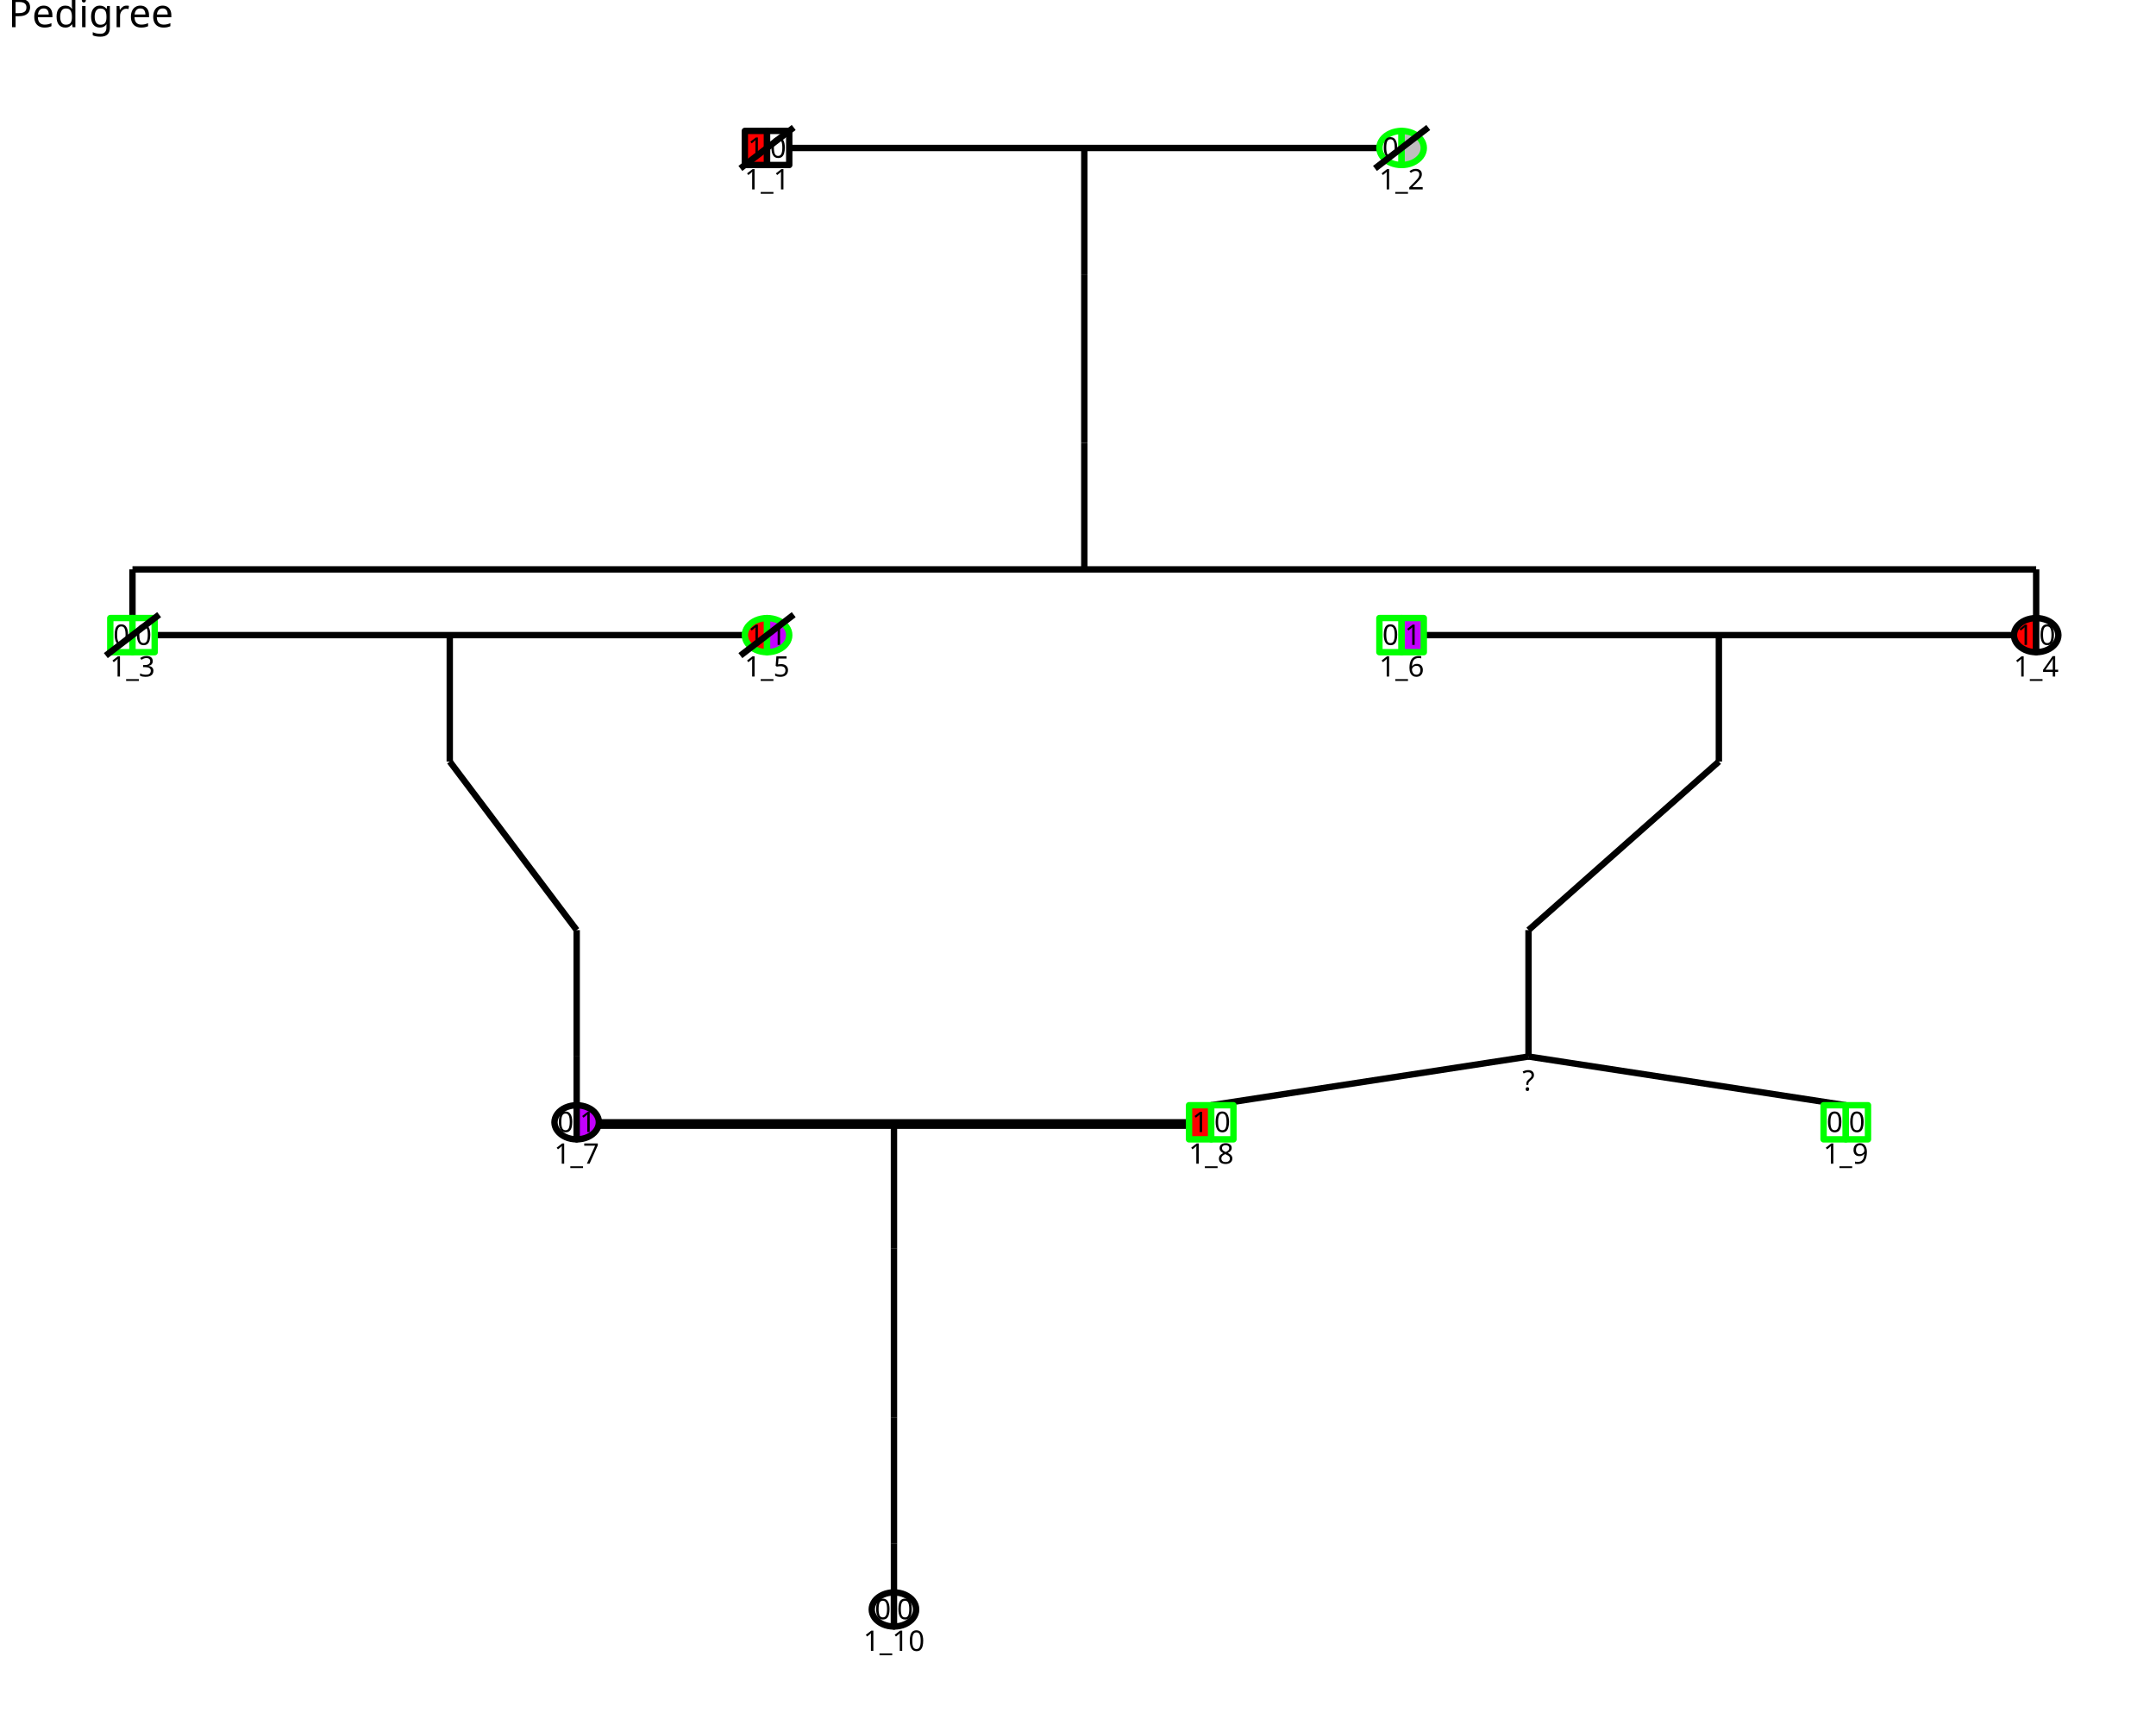
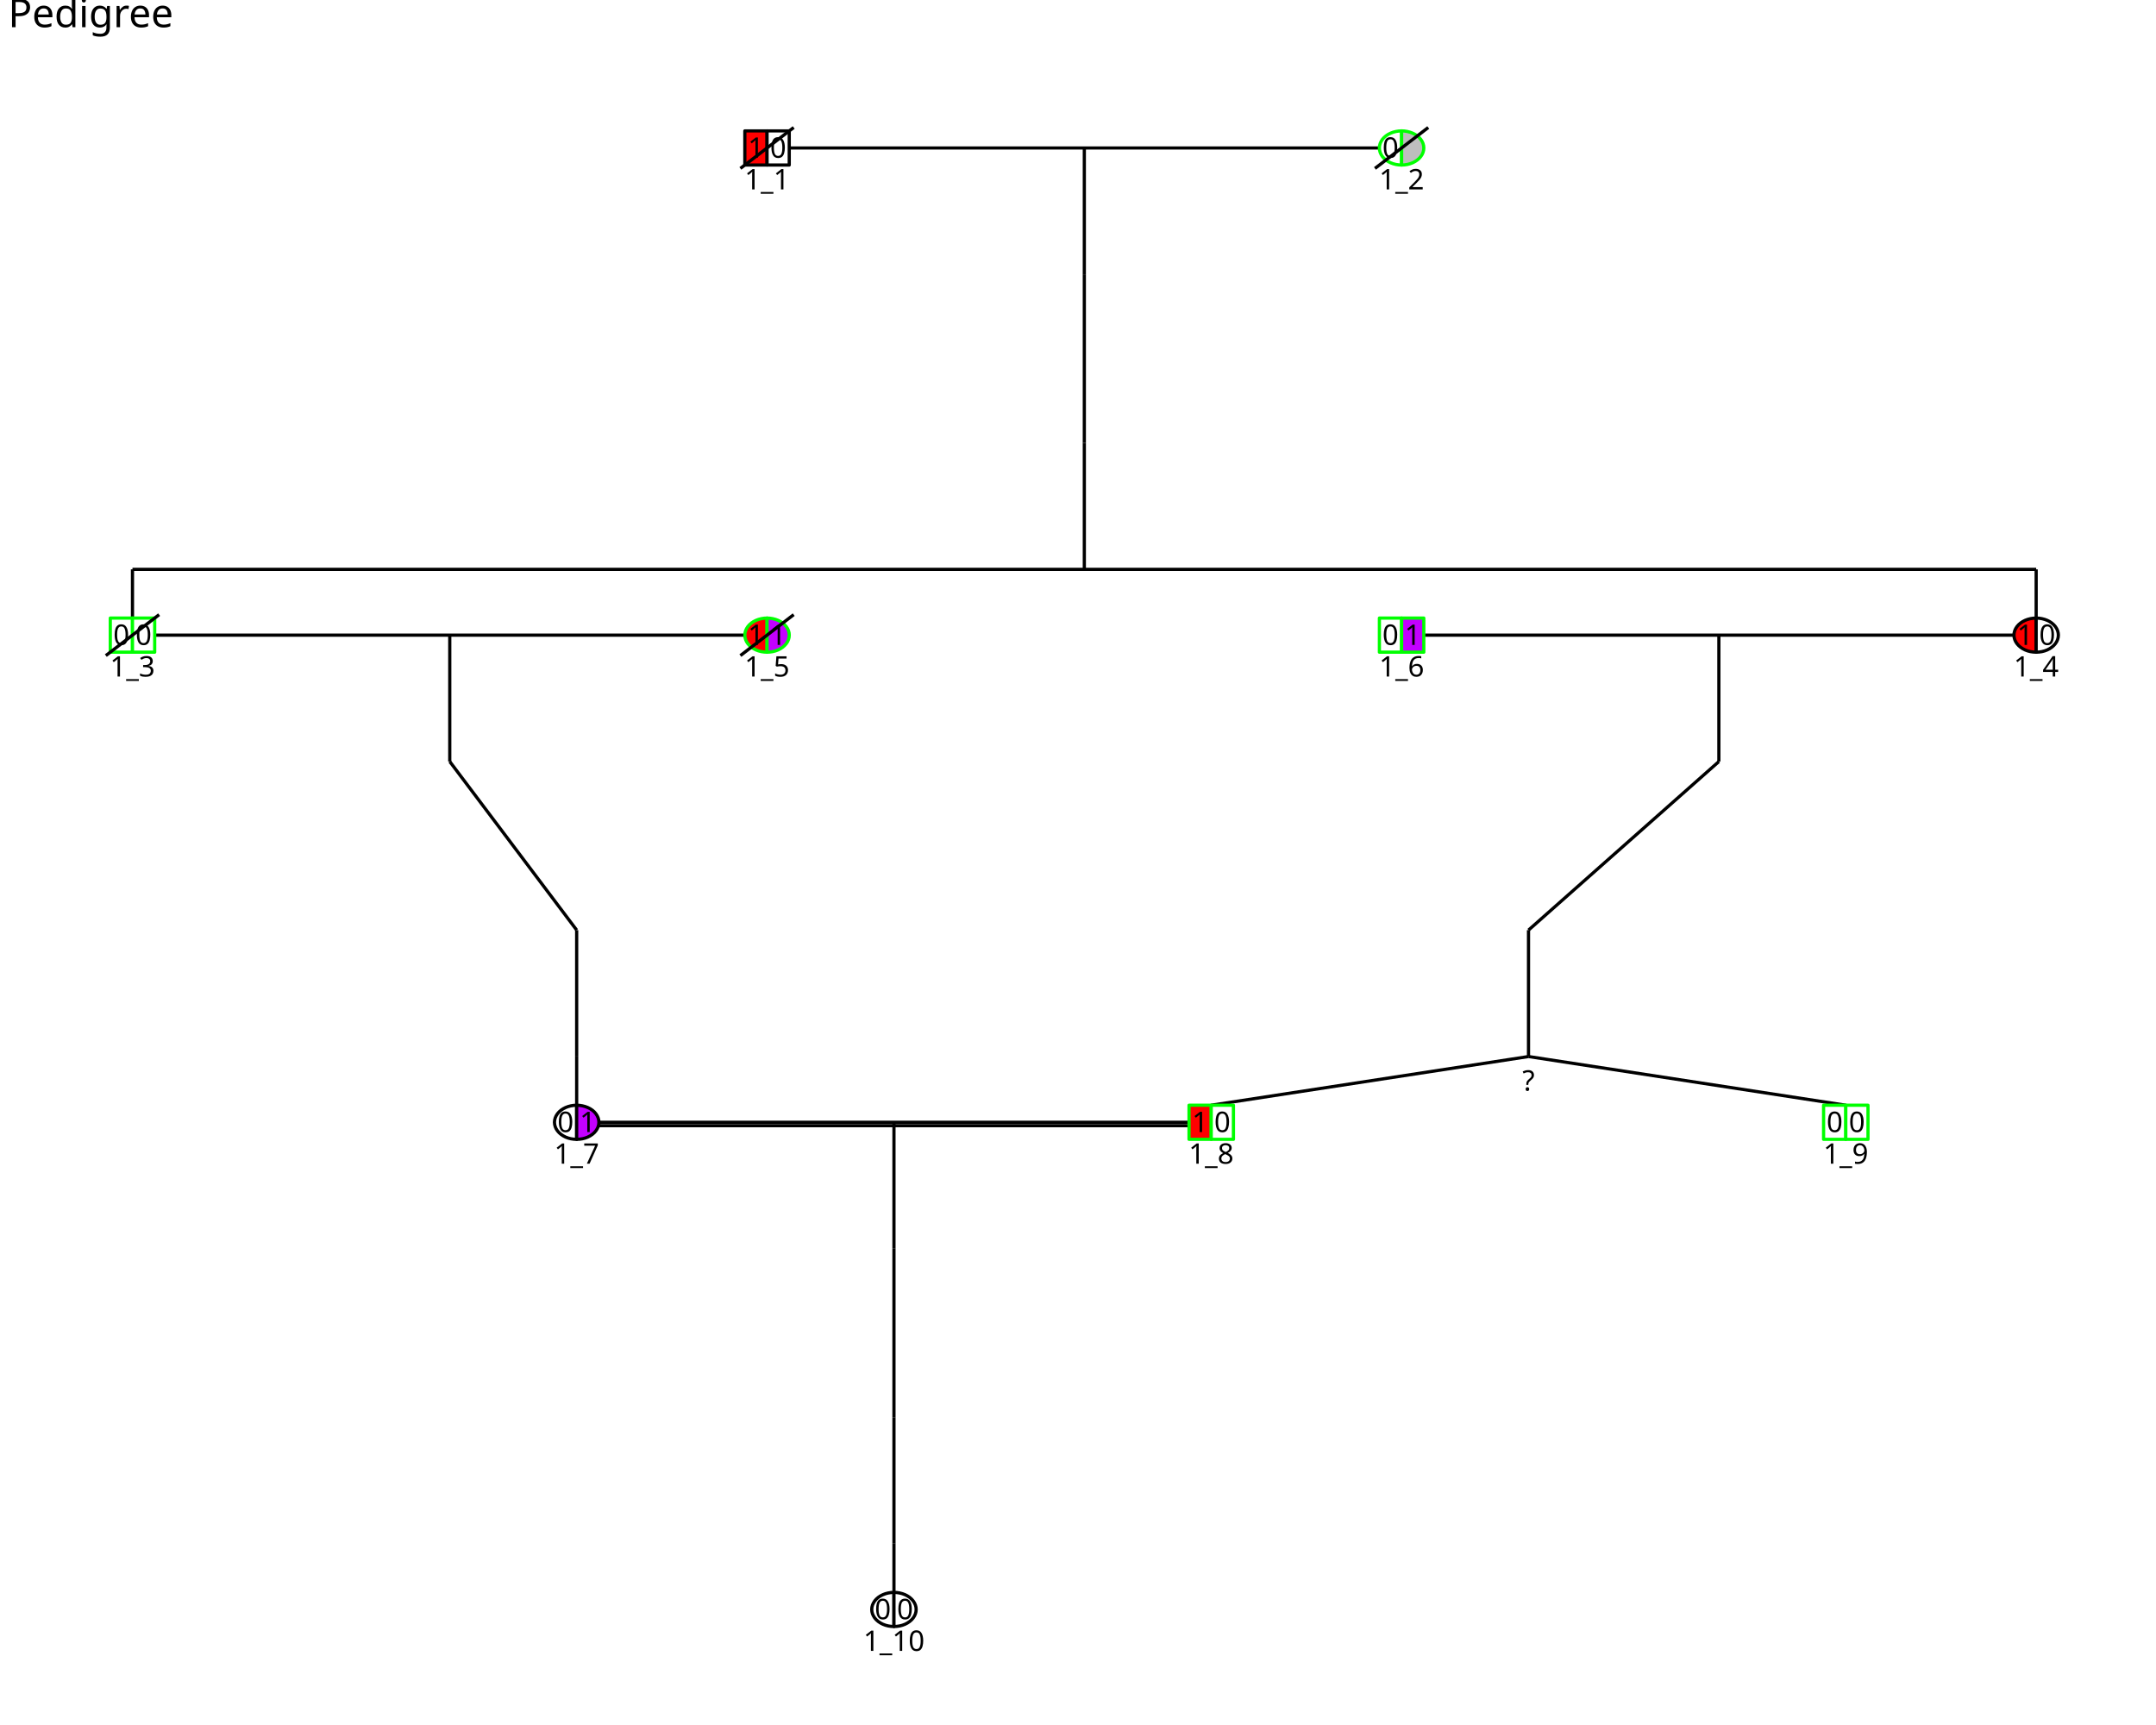
<svg xmlns="http://www.w3.org/2000/svg" class="svglite" data-engine-version="2.0" width="720.00pt" height="576.00pt" viewBox="0 0 720.00 576.00">
  <defs>
    <style type="text/css">
    .svglite line, .svglite polyline, .svglite polygon, .svglite path, .svglite rect, .svglite circle {
      fill: none;
      stroke: #000000;
      stroke-linecap: round;
      stroke-linejoin: round;
      stroke-miterlimit: 10.00;
    }
  </style>
  </defs>
  <rect width="100%" height="100%" style="stroke: none; fill: #FFFFFF;" />
  <defs>
    <clipPath id="cpMC4wMHw3MjAuMDB8MC4wMHw1NzYuMDA=">
      <rect x="0.00" y="0.00" width="720.00" height="576.00" />
    </clipPath>
  </defs>
  <g clip-path="url(#cpMC4wMHw3MjAuMDB8MC4wMHw1NzYuMDA=)">
    <rect x="0.00" y="0.00" width="720.00" height="576.00" style="stroke-width: 1.07; stroke: #FFFFFF; fill: #FFFFFF;" />
  </g>
  <defs>
    <clipPath id="cpMi43NHw3MjAuMDB8MTcuMzB8NTczLjI2">
      <rect x="2.74" y="17.30" width="717.26" height="555.96" />
    </clipPath>
  </defs>
  <g clip-path="url(#cpMi43NHw3MjAuMDB8MTcuMzB8NTczLjI2)">
    <rect x="2.74" y="17.30" width="717.26" height="555.96" style="stroke-width: 1.07; stroke: none;" />
-     <line x1="263.57" y1="49.41" x2="460.65" y2="49.41" style="stroke-width: 2.13; stroke-linecap: butt;" />
-     <line x1="51.66" y1="212.08" x2="248.74" y2="212.08" style="stroke-width: 2.13; stroke-linecap: butt;" />
-     <line x1="200.00" y1="374.75" x2="397.08" y2="374.75" style="stroke-width: 2.13; stroke-linecap: butt;" />
-     <line x1="475.48" y1="212.08" x2="672.56" y2="212.08" style="stroke-width: 2.13; stroke-linecap: butt;" />
-     <line x1="200.00" y1="375.88" x2="397.08" y2="375.88" style="stroke-width: 2.13; stroke-linecap: butt;" />
-     <line x1="44.24" y1="206.38" x2="44.24" y2="190.12" style="stroke-width: 2.13; stroke-linecap: butt;" />
-     <line x1="679.98" y1="206.38" x2="679.98" y2="190.12" style="stroke-width: 2.13; stroke-linecap: butt;" />
-     <line x1="44.24" y1="190.12" x2="679.98" y2="190.12" style="stroke-width: 2.13; stroke-linecap: butt;" />
-     <line x1="362.11" y1="190.12" x2="362.11" y2="147.90" style="stroke-width: 2.13; stroke-linecap: butt;" />
-     <line x1="362.11" y1="147.90" x2="362.11" y2="91.62" style="stroke-width: 2.13; stroke-linecap: butt;" />
-     <line x1="362.11" y1="91.62" x2="362.11" y2="49.41" style="stroke-width: 2.13; stroke-linecap: butt;" />
-     <line x1="192.58" y1="369.05" x2="192.58" y2="352.79" style="stroke-width: 2.13; stroke-linecap: butt;" />
-     <line x1="192.58" y1="352.79" x2="192.58" y2="352.79" style="stroke-width: 2.13; stroke-linecap: butt;" />
-     <line x1="192.58" y1="352.79" x2="192.58" y2="310.57" style="stroke-width: 2.13; stroke-linecap: butt;" />
-     <line x1="192.58" y1="310.57" x2="150.20" y2="254.29" style="stroke-width: 2.13; stroke-linecap: butt;" />
-     <line x1="150.20" y1="254.29" x2="150.20" y2="212.08" style="stroke-width: 2.13; stroke-linecap: butt;" />
-     <line x1="404.49" y1="369.05" x2="510.45" y2="352.79" style="stroke-width: 2.13; stroke-linecap: butt;" />
-     <line x1="616.41" y1="369.05" x2="510.45" y2="352.79" style="stroke-width: 2.13; stroke-linecap: butt;" />
-     <line x1="510.45" y1="352.79" x2="510.45" y2="352.79" style="stroke-width: 2.13; stroke-linecap: butt;" />
-     <line x1="510.45" y1="352.79" x2="510.45" y2="310.57" style="stroke-width: 2.13; stroke-linecap: butt;" />
-     <line x1="510.45" y1="310.57" x2="574.02" y2="254.29" style="stroke-width: 2.13; stroke-linecap: butt;" />
-     <line x1="574.02" y1="254.29" x2="574.02" y2="212.08" style="stroke-width: 2.13; stroke-linecap: butt;" />
-     <line x1="298.54" y1="531.72" x2="298.54" y2="515.46" style="stroke-width: 2.13; stroke-linecap: butt;" />
-     <line x1="298.54" y1="515.46" x2="298.54" y2="515.46" style="stroke-width: 2.13; stroke-linecap: butt;" />
-     <line x1="298.54" y1="515.46" x2="298.54" y2="473.24" style="stroke-width: 2.13; stroke-linecap: butt;" />
-     <line x1="298.54" y1="473.24" x2="298.54" y2="416.96" style="stroke-width: 2.13; stroke-linecap: butt;" />
-     <line x1="298.54" y1="416.96" x2="298.54" y2="374.75" style="stroke-width: 2.13; stroke-linecap: butt;" />
-     <polygon points="256.16,49.41 256.16,43.71 248.74,43.71 248.74,55.10 256.16,55.10 " style="stroke-width: 2.13; stroke-linecap: butt; fill: #FF0000;" />
-     <polygon points="44.24,212.08 44.24,206.38 36.83,206.38 36.83,217.77 44.24,217.77 " style="stroke-width: 2.13; stroke: #00FF00; stroke-linecap: butt; fill: #FFFFFF;" />
-     <polygon points="192.58,374.75 192.58,369.05 191.61,369.10 190.66,369.25 189.74,369.49 188.87,369.82 188.07,370.23 187.34,370.72 186.70,371.28 186.16,371.90 185.73,372.57 185.42,373.27 185.23,374.00 185.16,374.75 185.23,375.49 185.42,376.22 185.73,376.93 186.16,377.59 186.70,378.21 187.34,378.77 188.07,379.26 188.87,379.68 189.74,380.01 190.66,380.25 191.61,380.39 192.58,380.44 " style="stroke-width: 2.13; stroke-linecap: butt; fill: #FFFFFF;" />
-     <polygon points="298.54,537.42 298.54,531.72 297.57,531.77 296.62,531.92 295.70,532.16 294.83,532.49 294.02,532.90 293.29,533.39 292.65,533.95 292.11,534.57 291.69,535.24 291.37,535.94 291.18,536.67 291.12,537.42 291.18,538.16 291.37,538.89 291.69,539.59 292.11,540.26 292.65,540.88 293.29,541.44 294.02,541.93 294.83,542.35 295.70,542.68 296.62,542.92 297.57,543.06 298.54,543.11 " style="stroke-width: 2.13; stroke-linecap: butt; fill: #FFFFFF;" />
-     <polygon points="468.07,49.41 468.07,43.71 467.10,43.76 466.15,43.91 465.23,44.15 464.36,44.48 463.55,44.89 462.82,45.38 462.18,45.94 461.64,46.56 461.22,47.23 460.90,47.93 460.71,48.66 460.65,49.41 460.71,50.15 460.90,50.88 461.22,51.59 461.64,52.25 462.18,52.87 462.82,53.43 463.55,53.92 464.36,54.34 465.23,54.67 466.15,54.91 467.10,55.05 468.07,55.10 " style="stroke-width: 2.13; stroke: #00FF00; stroke-linecap: butt; fill: #FFFFFF;" />
-     <polygon points="256.16,212.08 256.16,206.38 255.19,206.43 254.24,206.58 253.32,206.82 252.45,207.15 251.64,207.56 250.91,208.05 250.27,208.61 249.73,209.23 249.30,209.90 248.99,210.60 248.80,211.33 248.74,212.08 248.80,212.82 248.99,213.55 249.30,214.26 249.73,214.92 250.27,215.54 250.91,216.10 251.64,216.59 252.45,217.01 253.32,217.34 254.24,217.58 255.19,217.72 256.16,217.77 " style="stroke-width: 2.13; stroke: #00FF00; stroke-linecap: butt; fill: #FF0000;" />
-     <polygon points="404.49,374.75 404.49,369.05 397.08,369.05 397.08,380.44 404.49,380.44 " style="stroke-width: 2.13; stroke: #00FF00; stroke-linecap: butt; fill: #FF0000;" />
-     <polygon points="468.07,212.08 468.07,206.38 460.65,206.38 460.65,217.77 468.07,217.77 " style="stroke-width: 2.13; stroke: #00FF00; stroke-linecap: butt; fill: #FFFFFF;" />
-     <polygon points="616.41,374.75 616.41,369.05 608.99,369.05 608.99,380.44 616.41,380.44 " style="stroke-width: 2.13; stroke: #00FF00; stroke-linecap: butt; fill: #FFFFFF;" />
-     <polygon points="679.98,212.08 679.98,206.38 679.01,206.43 678.06,206.58 677.14,206.82 676.27,207.15 675.47,207.56 674.74,208.05 674.10,208.61 673.56,209.23 673.13,209.90 672.82,210.60 672.63,211.33 672.56,212.08 672.63,212.82 672.82,213.55 673.13,214.26 673.56,214.92 674.10,215.54 674.74,216.10 675.47,216.59 676.27,217.01 677.14,217.34 678.06,217.58 679.01,217.72 679.98,217.77 " style="stroke-width: 2.13; stroke-linecap: butt; fill: #FF0000;" />
-     <polygon points="256.16,49.41 256.16,55.10 263.57,55.10 263.57,43.71 256.16,43.71 " style="stroke-width: 2.13; stroke-linecap: butt; fill: #FFFFFF;" />
-     <polygon points="44.24,212.08 44.24,217.77 51.66,217.77 51.66,206.38 44.24,206.38 " style="stroke-width: 2.13; stroke: #00FF00; stroke-linecap: butt; fill: #FFFFFF;" />
-     <polygon points="192.58,374.75 192.58,380.44 193.55,380.39 194.50,380.25 195.42,380.01 196.29,379.68 197.10,379.26 197.83,378.77 198.47,378.21 199.00,377.59 199.43,376.93 199.75,376.22 199.94,375.49 200.00,374.75 199.94,374.00 199.75,373.27 199.43,372.57 199.00,371.90 198.47,371.28 197.83,370.72 197.10,370.23 196.29,369.82 195.42,369.49 194.50,369.25 193.55,369.10 192.58,369.05 " style="stroke-width: 2.13; stroke-linecap: butt; fill: #C300FF;" />
-     <polygon points="298.54,537.42 298.54,543.11 299.51,543.06 300.46,542.92 301.38,542.68 302.25,542.35 303.05,541.93 303.78,541.44 304.42,540.88 304.96,540.26 305.39,539.59 305.70,538.89 305.89,538.16 305.95,537.42 305.89,536.67 305.70,535.94 305.39,535.24 304.96,534.57 304.42,533.95 303.78,533.39 303.05,532.90 302.25,532.49 301.38,532.16 300.46,531.92 299.51,531.77 298.54,531.72 " style="stroke-width: 2.13; stroke-linecap: butt; fill: #FFFFFF;" />
-     <polygon points="468.07,49.41 468.07,55.10 469.04,55.05 469.99,54.91 470.91,54.67 471.78,54.34 472.58,53.92 473.31,53.43 473.95,52.87 474.49,52.25 474.92,51.59 475.23,50.88 475.42,50.15 475.48,49.41 475.42,48.66 475.23,47.93 474.92,47.23 474.49,46.56 473.95,45.94 473.31,45.38 472.58,44.89 471.78,44.48 470.91,44.15 469.99,43.91 469.04,43.76 468.07,43.71 " style="stroke-width: 2.13; stroke: #00FF00; stroke-linecap: butt; fill: #BEBEBE;" />
-     <polygon points="256.16,212.08 256.16,217.77 257.12,217.72 258.07,217.58 258.99,217.34 259.86,217.01 260.67,216.59 261.40,216.10 262.04,215.54 262.58,214.92 263.01,214.26 263.32,213.55 263.51,212.82 263.57,212.08 263.51,211.33 263.32,210.60 263.01,209.90 262.58,209.23 262.04,208.61 261.40,208.05 260.67,207.56 259.86,207.15 258.99,206.82 258.07,206.58 257.12,206.43 256.16,206.38 " style="stroke-width: 2.13; stroke: #00FF00; stroke-linecap: butt; fill: #C300FF;" />
-     <polygon points="404.49,374.75 404.49,380.44 411.91,380.44 411.91,369.05 404.49,369.05 " style="stroke-width: 2.13; stroke: #00FF00; stroke-linecap: butt; fill: #FFFFFF;" />
-     <polygon points="468.07,212.08 468.07,217.77 475.48,217.77 475.48,206.38 468.07,206.38 " style="stroke-width: 2.13; stroke: #00FF00; stroke-linecap: butt; fill: #C300FF;" />
-     <polygon points="616.41,374.75 616.41,380.44 623.82,380.44 623.82,369.05 616.41,369.05 " style="stroke-width: 2.13; stroke: #00FF00; stroke-linecap: butt; fill: #FFFFFF;" />
-     <polygon points="679.98,212.08 679.98,217.77 680.95,217.72 681.90,217.58 682.82,217.34 683.69,217.01 684.50,216.59 685.22,216.10 685.86,215.54 686.40,214.92 686.83,214.26 687.14,213.55 687.33,212.82 687.40,212.08 687.33,211.33 687.14,210.60 686.83,209.90 686.40,209.23 685.86,208.61 685.22,208.05 684.50,207.56 683.69,207.15 682.82,206.82 681.90,206.58 680.95,206.43 679.98,206.38 " style="stroke-width: 2.13; stroke-linecap: butt; fill: #FFFFFF;" />
-     <line x1="247.25" y1="56.24" x2="265.06" y2="42.57" style="stroke-width: 2.13; stroke-linecap: butt;" />
-     <line x1="35.34" y1="218.91" x2="53.14" y2="205.24" style="stroke-width: 2.13; stroke-linecap: butt;" />
-     <line x1="459.17" y1="56.24" x2="476.97" y2="42.57" style="stroke-width: 2.13; stroke-linecap: butt;" />
-     <line x1="247.25" y1="218.91" x2="265.06" y2="205.24" style="stroke-width: 2.13; stroke-linecap: butt;" />
+     <line x1="263.57" y1="49.41" x2="460.65" y2="49.41" style="stroke-width: 1.07; stroke-linecap: butt;" />
+     <line x1="51.66" y1="212.08" x2="248.74" y2="212.08" style="stroke-width: 1.07; stroke-linecap: butt;" />
+     <line x1="200.00" y1="374.75" x2="397.08" y2="374.75" style="stroke-width: 1.07; stroke-linecap: butt;" />
+     <line x1="475.48" y1="212.08" x2="672.56" y2="212.08" style="stroke-width: 1.07; stroke-linecap: butt;" />
+     <line x1="200.00" y1="375.88" x2="397.08" y2="375.88" style="stroke-width: 1.07; stroke-linecap: butt;" />
+     <line x1="44.24" y1="206.38" x2="44.24" y2="190.12" style="stroke-width: 1.07; stroke-linecap: butt;" />
+     <line x1="679.98" y1="206.38" x2="679.98" y2="190.12" style="stroke-width: 1.07; stroke-linecap: butt;" />
+     <line x1="44.24" y1="190.12" x2="679.98" y2="190.12" style="stroke-width: 1.07; stroke-linecap: butt;" />
+     <line x1="362.11" y1="190.12" x2="362.11" y2="147.90" style="stroke-width: 1.07; stroke-linecap: butt;" />
+     <line x1="362.11" y1="147.90" x2="362.11" y2="91.62" style="stroke-width: 1.07; stroke-linecap: butt;" />
+     <line x1="362.11" y1="91.62" x2="362.11" y2="49.41" style="stroke-width: 1.07; stroke-linecap: butt;" />
+     <line x1="192.58" y1="369.05" x2="192.58" y2="352.79" style="stroke-width: 1.07; stroke-linecap: butt;" />
+     <line x1="192.58" y1="352.79" x2="192.58" y2="352.79" style="stroke-width: 1.07; stroke-linecap: butt;" />
+     <line x1="192.58" y1="352.79" x2="192.58" y2="310.57" style="stroke-width: 1.07; stroke-linecap: butt;" />
+     <line x1="192.58" y1="310.57" x2="150.20" y2="254.29" style="stroke-width: 1.07; stroke-linecap: butt;" />
+     <line x1="150.20" y1="254.29" x2="150.20" y2="212.08" style="stroke-width: 1.07; stroke-linecap: butt;" />
+     <line x1="404.49" y1="369.05" x2="510.45" y2="352.79" style="stroke-width: 1.07; stroke-linecap: butt;" />
+     <line x1="616.41" y1="369.05" x2="510.45" y2="352.79" style="stroke-width: 1.07; stroke-linecap: butt;" />
+     <line x1="510.45" y1="352.79" x2="510.45" y2="352.79" style="stroke-width: 1.07; stroke-linecap: butt;" />
+     <line x1="510.45" y1="352.79" x2="510.45" y2="310.57" style="stroke-width: 1.07; stroke-linecap: butt;" />
+     <line x1="510.45" y1="310.57" x2="574.02" y2="254.29" style="stroke-width: 1.07; stroke-linecap: butt;" />
+     <line x1="574.02" y1="254.29" x2="574.02" y2="212.08" style="stroke-width: 1.07; stroke-linecap: butt;" />
+     <line x1="298.54" y1="531.72" x2="298.54" y2="515.46" style="stroke-width: 1.07; stroke-linecap: butt;" />
+     <line x1="298.54" y1="515.46" x2="298.54" y2="515.46" style="stroke-width: 1.07; stroke-linecap: butt;" />
+     <line x1="298.54" y1="515.46" x2="298.54" y2="473.24" style="stroke-width: 1.07; stroke-linecap: butt;" />
+     <line x1="298.54" y1="473.24" x2="298.54" y2="416.96" style="stroke-width: 1.07; stroke-linecap: butt;" />
+     <line x1="298.54" y1="416.96" x2="298.54" y2="374.75" style="stroke-width: 1.07; stroke-linecap: butt;" />
+     <polygon points="256.16,49.41 256.16,43.71 248.74,43.71 248.74,55.10 256.16,55.10 " style="stroke-width: 1.07; stroke-linecap: butt; fill: #FF0000;" />
+     <polygon points="44.24,212.08 44.24,206.38 36.83,206.38 36.83,217.77 44.24,217.77 " style="stroke-width: 1.07; stroke: #00FF00; stroke-linecap: butt; fill: #FFFFFF;" />
+     <polygon points="192.58,374.75 192.58,369.05 191.61,369.10 190.66,369.25 189.74,369.49 188.87,369.82 188.07,370.23 187.34,370.72 186.70,371.28 186.16,371.90 185.73,372.57 185.42,373.27 185.23,374.00 185.16,374.75 185.23,375.49 185.42,376.22 185.73,376.93 186.16,377.59 186.70,378.21 187.34,378.77 188.07,379.26 188.87,379.68 189.74,380.01 190.66,380.25 191.61,380.39 192.58,380.44 " style="stroke-width: 1.07; stroke-linecap: butt; fill: #FFFFFF;" />
+     <polygon points="298.54,537.42 298.54,531.72 297.57,531.77 296.62,531.92 295.70,532.16 294.83,532.49 294.02,532.90 293.29,533.39 292.65,533.95 292.11,534.57 291.69,535.24 291.37,535.94 291.18,536.67 291.12,537.42 291.18,538.16 291.37,538.89 291.69,539.59 292.11,540.26 292.65,540.88 293.29,541.44 294.02,541.93 294.83,542.35 295.70,542.68 296.62,542.92 297.57,543.06 298.54,543.11 " style="stroke-width: 1.07; stroke-linecap: butt; fill: #FFFFFF;" />
+     <polygon points="468.07,49.41 468.07,43.71 467.10,43.76 466.15,43.91 465.23,44.15 464.36,44.48 463.55,44.89 462.82,45.38 462.18,45.94 461.64,46.56 461.22,47.23 460.90,47.93 460.71,48.66 460.65,49.41 460.71,50.15 460.90,50.88 461.22,51.59 461.64,52.25 462.18,52.87 462.82,53.43 463.55,53.92 464.36,54.34 465.23,54.67 466.15,54.91 467.10,55.05 468.07,55.10 " style="stroke-width: 1.07; stroke: #00FF00; stroke-linecap: butt; fill: #FFFFFF;" />
+     <polygon points="256.16,212.08 256.16,206.38 255.19,206.43 254.24,206.58 253.32,206.82 252.45,207.15 251.64,207.56 250.91,208.05 250.27,208.61 249.73,209.23 249.30,209.90 248.99,210.60 248.80,211.33 248.74,212.08 248.80,212.82 248.99,213.55 249.30,214.26 249.73,214.92 250.27,215.54 250.91,216.10 251.64,216.59 252.45,217.01 253.32,217.34 254.24,217.58 255.19,217.72 256.16,217.77 " style="stroke-width: 1.07; stroke: #00FF00; stroke-linecap: butt; fill: #FF0000;" />
+     <polygon points="404.49,374.75 404.49,369.05 397.08,369.05 397.08,380.44 404.49,380.44 " style="stroke-width: 1.07; stroke: #00FF00; stroke-linecap: butt; fill: #FF0000;" />
+     <polygon points="468.07,212.08 468.07,206.38 460.65,206.38 460.65,217.77 468.07,217.77 " style="stroke-width: 1.07; stroke: #00FF00; stroke-linecap: butt; fill: #FFFFFF;" />
+     <polygon points="616.41,374.75 616.41,369.05 608.99,369.05 608.99,380.44 616.41,380.44 " style="stroke-width: 1.07; stroke: #00FF00; stroke-linecap: butt; fill: #FFFFFF;" />
+     <polygon points="679.98,212.08 679.98,206.38 679.01,206.43 678.06,206.58 677.14,206.82 676.27,207.15 675.47,207.56 674.74,208.05 674.10,208.61 673.56,209.23 673.13,209.90 672.82,210.60 672.63,211.33 672.56,212.08 672.63,212.82 672.82,213.55 673.13,214.26 673.56,214.92 674.10,215.54 674.74,216.10 675.47,216.59 676.27,217.01 677.14,217.34 678.06,217.58 679.01,217.72 679.98,217.77 " style="stroke-width: 1.07; stroke-linecap: butt; fill: #FF0000;" />
+     <polygon points="256.16,49.41 256.16,55.10 263.57,55.10 263.57,43.71 256.16,43.71 " style="stroke-width: 1.07; stroke-linecap: butt; fill: #FFFFFF;" />
+     <polygon points="44.24,212.08 44.24,217.77 51.66,217.77 51.66,206.38 44.24,206.38 " style="stroke-width: 1.07; stroke: #00FF00; stroke-linecap: butt; fill: #FFFFFF;" />
+     <polygon points="192.58,374.75 192.58,380.44 193.55,380.39 194.50,380.25 195.42,380.01 196.29,379.68 197.10,379.26 197.83,378.77 198.47,378.21 199.00,377.59 199.43,376.93 199.75,376.22 199.94,375.49 200.00,374.75 199.94,374.00 199.75,373.27 199.43,372.57 199.00,371.90 198.47,371.28 197.83,370.72 197.10,370.23 196.29,369.82 195.42,369.49 194.50,369.25 193.55,369.10 192.58,369.05 " style="stroke-width: 1.07; stroke-linecap: butt; fill: #C300FF;" />
+     <polygon points="298.54,537.42 298.54,543.11 299.51,543.06 300.46,542.92 301.38,542.68 302.25,542.35 303.05,541.93 303.78,541.44 304.42,540.88 304.96,540.26 305.39,539.59 305.70,538.89 305.89,538.16 305.95,537.42 305.89,536.67 305.70,535.94 305.39,535.24 304.96,534.57 304.42,533.95 303.78,533.39 303.05,532.90 302.25,532.49 301.38,532.16 300.46,531.92 299.51,531.77 298.54,531.72 " style="stroke-width: 1.07; stroke-linecap: butt; fill: #FFFFFF;" />
+     <polygon points="468.07,49.41 468.07,55.10 469.04,55.05 469.99,54.91 470.91,54.67 471.78,54.34 472.58,53.92 473.31,53.43 473.95,52.87 474.49,52.25 474.92,51.59 475.23,50.88 475.42,50.15 475.48,49.41 475.42,48.66 475.23,47.93 474.92,47.23 474.49,46.56 473.95,45.94 473.31,45.38 472.58,44.89 471.78,44.48 470.91,44.15 469.99,43.91 469.04,43.76 468.07,43.71 " style="stroke-width: 1.07; stroke: #00FF00; stroke-linecap: butt; fill: #BEBEBE;" />
+     <polygon points="256.16,212.08 256.16,217.77 257.12,217.72 258.07,217.58 258.99,217.34 259.86,217.01 260.67,216.59 261.40,216.10 262.04,215.54 262.58,214.92 263.01,214.26 263.32,213.55 263.51,212.82 263.57,212.08 263.51,211.33 263.32,210.60 263.01,209.90 262.58,209.23 262.04,208.61 261.40,208.05 260.67,207.56 259.86,207.15 258.99,206.82 258.07,206.58 257.12,206.43 256.16,206.38 " style="stroke-width: 1.07; stroke: #00FF00; stroke-linecap: butt; fill: #C300FF;" />
+     <polygon points="404.49,374.75 404.49,380.44 411.91,380.44 411.91,369.05 404.49,369.05 " style="stroke-width: 1.07; stroke: #00FF00; stroke-linecap: butt; fill: #FFFFFF;" />
+     <polygon points="468.07,212.08 468.07,217.77 475.48,217.77 475.48,206.38 468.07,206.38 " style="stroke-width: 1.07; stroke: #00FF00; stroke-linecap: butt; fill: #C300FF;" />
+     <polygon points="616.41,374.75 616.41,380.44 623.82,380.44 623.82,369.05 616.41,369.05 " style="stroke-width: 1.07; stroke: #00FF00; stroke-linecap: butt; fill: #FFFFFF;" />
+     <polygon points="679.98,212.08 679.98,217.77 680.95,217.72 681.90,217.58 682.82,217.34 683.69,217.01 684.50,216.59 685.22,216.10 685.86,215.54 686.40,214.92 686.83,214.26 687.14,213.55 687.33,212.82 687.40,212.08 687.33,211.33 687.14,210.60 686.83,209.90 686.40,209.23 685.86,208.61 685.22,208.05 684.50,207.56 683.69,207.15 682.82,206.82 681.90,206.58 680.95,206.43 679.98,206.38 " style="stroke-width: 1.07; stroke-linecap: butt; fill: #FFFFFF;" />
+     <line x1="247.25" y1="56.24" x2="265.06" y2="42.57" style="stroke-width: 1.07; stroke-linecap: butt;" />
+     <line x1="35.34" y1="218.91" x2="53.14" y2="205.24" style="stroke-width: 1.07; stroke-linecap: butt;" />
+     <line x1="459.17" y1="56.24" x2="476.97" y2="42.57" style="stroke-width: 1.07; stroke-linecap: butt;" />
+     <line x1="247.25" y1="218.91" x2="265.06" y2="205.24" style="stroke-width: 1.07; stroke-linecap: butt;" />
    <text x="252.45" y="52.67" text-anchor="middle" style="font-size: 9.48px; font-family: sans;" textLength="5.28px" lengthAdjust="spacingAndGlyphs">1</text>
    <text x="40.53" y="215.34" text-anchor="middle" style="font-size: 9.48px; font-family: sans;" textLength="5.28px" lengthAdjust="spacingAndGlyphs">0</text>
    <text x="188.87" y="378.01" text-anchor="middle" style="font-size: 9.48px; font-family: sans;" textLength="5.28px" lengthAdjust="spacingAndGlyphs">0</text>
    <text x="294.83" y="540.68" text-anchor="middle" style="font-size: 9.48px; font-family: sans;" textLength="5.28px" lengthAdjust="spacingAndGlyphs">0</text>
    <text x="464.36" y="52.67" text-anchor="middle" style="font-size: 9.48px; font-family: sans;" textLength="5.28px" lengthAdjust="spacingAndGlyphs">0</text>
    <text x="252.45" y="215.34" text-anchor="middle" style="font-size: 9.48px; font-family: sans;" textLength="5.28px" lengthAdjust="spacingAndGlyphs">1</text>
    <text x="400.79" y="378.01" text-anchor="middle" style="font-size: 9.48px; font-family: sans;" textLength="5.28px" lengthAdjust="spacingAndGlyphs">1</text>
    <text x="464.36" y="215.34" text-anchor="middle" style="font-size: 9.48px; font-family: sans;" textLength="5.28px" lengthAdjust="spacingAndGlyphs">0</text>
    <text x="612.70" y="378.01" text-anchor="middle" style="font-size: 9.48px; font-family: sans;" textLength="5.28px" lengthAdjust="spacingAndGlyphs">0</text>
    <text x="676.27" y="215.34" text-anchor="middle" style="font-size: 9.48px; font-family: sans;" textLength="5.28px" lengthAdjust="spacingAndGlyphs">1</text>
    <text x="259.86" y="52.67" text-anchor="middle" style="font-size: 9.48px; font-family: sans;" textLength="5.28px" lengthAdjust="spacingAndGlyphs">0</text>
    <text x="47.95" y="215.34" text-anchor="middle" style="font-size: 9.48px; font-family: sans;" textLength="5.28px" lengthAdjust="spacingAndGlyphs">0</text>
    <text x="196.29" y="378.01" text-anchor="middle" style="font-size: 9.48px; font-family: sans;" textLength="5.28px" lengthAdjust="spacingAndGlyphs">1</text>
    <text x="302.25" y="540.68" text-anchor="middle" style="font-size: 9.48px; font-family: sans;" textLength="5.28px" lengthAdjust="spacingAndGlyphs">0</text>
    <text x="259.86" y="215.34" text-anchor="middle" style="font-size: 9.48px; font-family: sans;" textLength="5.28px" lengthAdjust="spacingAndGlyphs">1</text>
    <text x="408.20" y="378.01" text-anchor="middle" style="font-size: 9.48px; font-family: sans;" textLength="5.28px" lengthAdjust="spacingAndGlyphs">0</text>
    <text x="471.78" y="215.34" text-anchor="middle" style="font-size: 9.48px; font-family: sans;" textLength="5.28px" lengthAdjust="spacingAndGlyphs">1</text>
    <text x="620.12" y="378.01" text-anchor="middle" style="font-size: 9.48px; font-family: sans;" textLength="5.28px" lengthAdjust="spacingAndGlyphs">0</text>
    <text x="683.69" y="215.34" text-anchor="middle" style="font-size: 9.48px; font-family: sans;" textLength="5.28px" lengthAdjust="spacingAndGlyphs">0</text>
    <text x="510.45" y="364.18" text-anchor="middle" style="font-size: 9.48px; font-family: sans;" textLength="5.28px" lengthAdjust="spacingAndGlyphs">?</text>
    <text x="256.16" y="63.24" text-anchor="middle" style="font-size: 9.48px; font-family: sans;" textLength="15.83px" lengthAdjust="spacingAndGlyphs">1_1</text>
    <text x="44.24" y="225.91" text-anchor="middle" style="font-size: 9.48px; font-family: sans;" textLength="15.83px" lengthAdjust="spacingAndGlyphs">1_3</text>
    <text x="192.58" y="388.58" text-anchor="middle" style="font-size: 9.48px; font-family: sans;" textLength="15.83px" lengthAdjust="spacingAndGlyphs">1_7</text>
    <text x="298.54" y="551.25" text-anchor="middle" style="font-size: 9.48px; font-family: sans;" textLength="21.10px" lengthAdjust="spacingAndGlyphs">1_10</text>
    <text x="468.07" y="63.24" text-anchor="middle" style="font-size: 9.48px; font-family: sans;" textLength="15.83px" lengthAdjust="spacingAndGlyphs">1_2</text>
    <text x="256.16" y="225.91" text-anchor="middle" style="font-size: 9.48px; font-family: sans;" textLength="15.83px" lengthAdjust="spacingAndGlyphs">1_5</text>
    <text x="404.49" y="388.58" text-anchor="middle" style="font-size: 9.48px; font-family: sans;" textLength="15.83px" lengthAdjust="spacingAndGlyphs">1_8</text>
    <text x="468.07" y="225.91" text-anchor="middle" style="font-size: 9.48px; font-family: sans;" textLength="15.83px" lengthAdjust="spacingAndGlyphs">1_6</text>
    <text x="616.41" y="388.58" text-anchor="middle" style="font-size: 9.48px; font-family: sans;" textLength="15.83px" lengthAdjust="spacingAndGlyphs">1_9</text>
    <text x="679.98" y="225.91" text-anchor="middle" style="font-size: 9.48px; font-family: sans;" textLength="15.83px" lengthAdjust="spacingAndGlyphs">1_4</text>
  </g>
  <g clip-path="url(#cpMC4wMHw3MjAuMDB8MC4wMHw1NzYuMDA=)">
    <text x="2.74" y="9.08" style="font-size: 13.20px; font-family: sans;" textLength="52.84px" lengthAdjust="spacingAndGlyphs">Pedigree</text>
  </g>
</svg>
